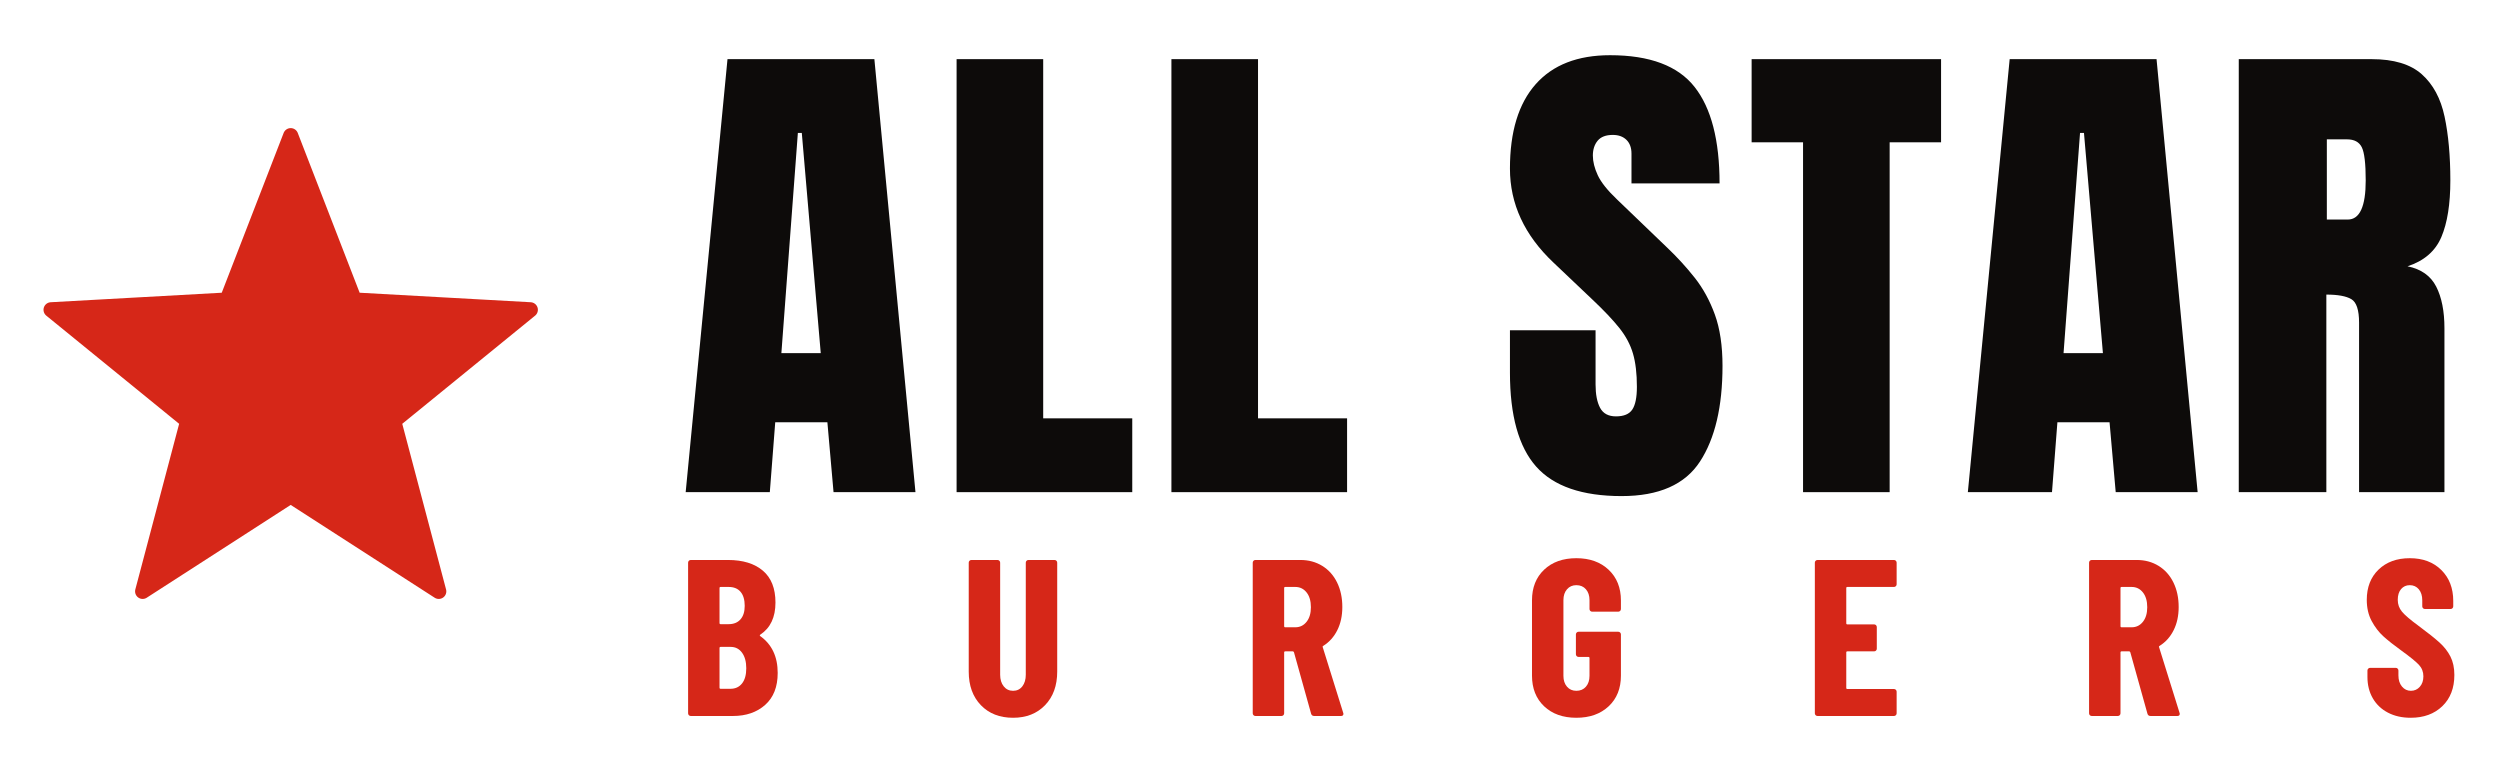
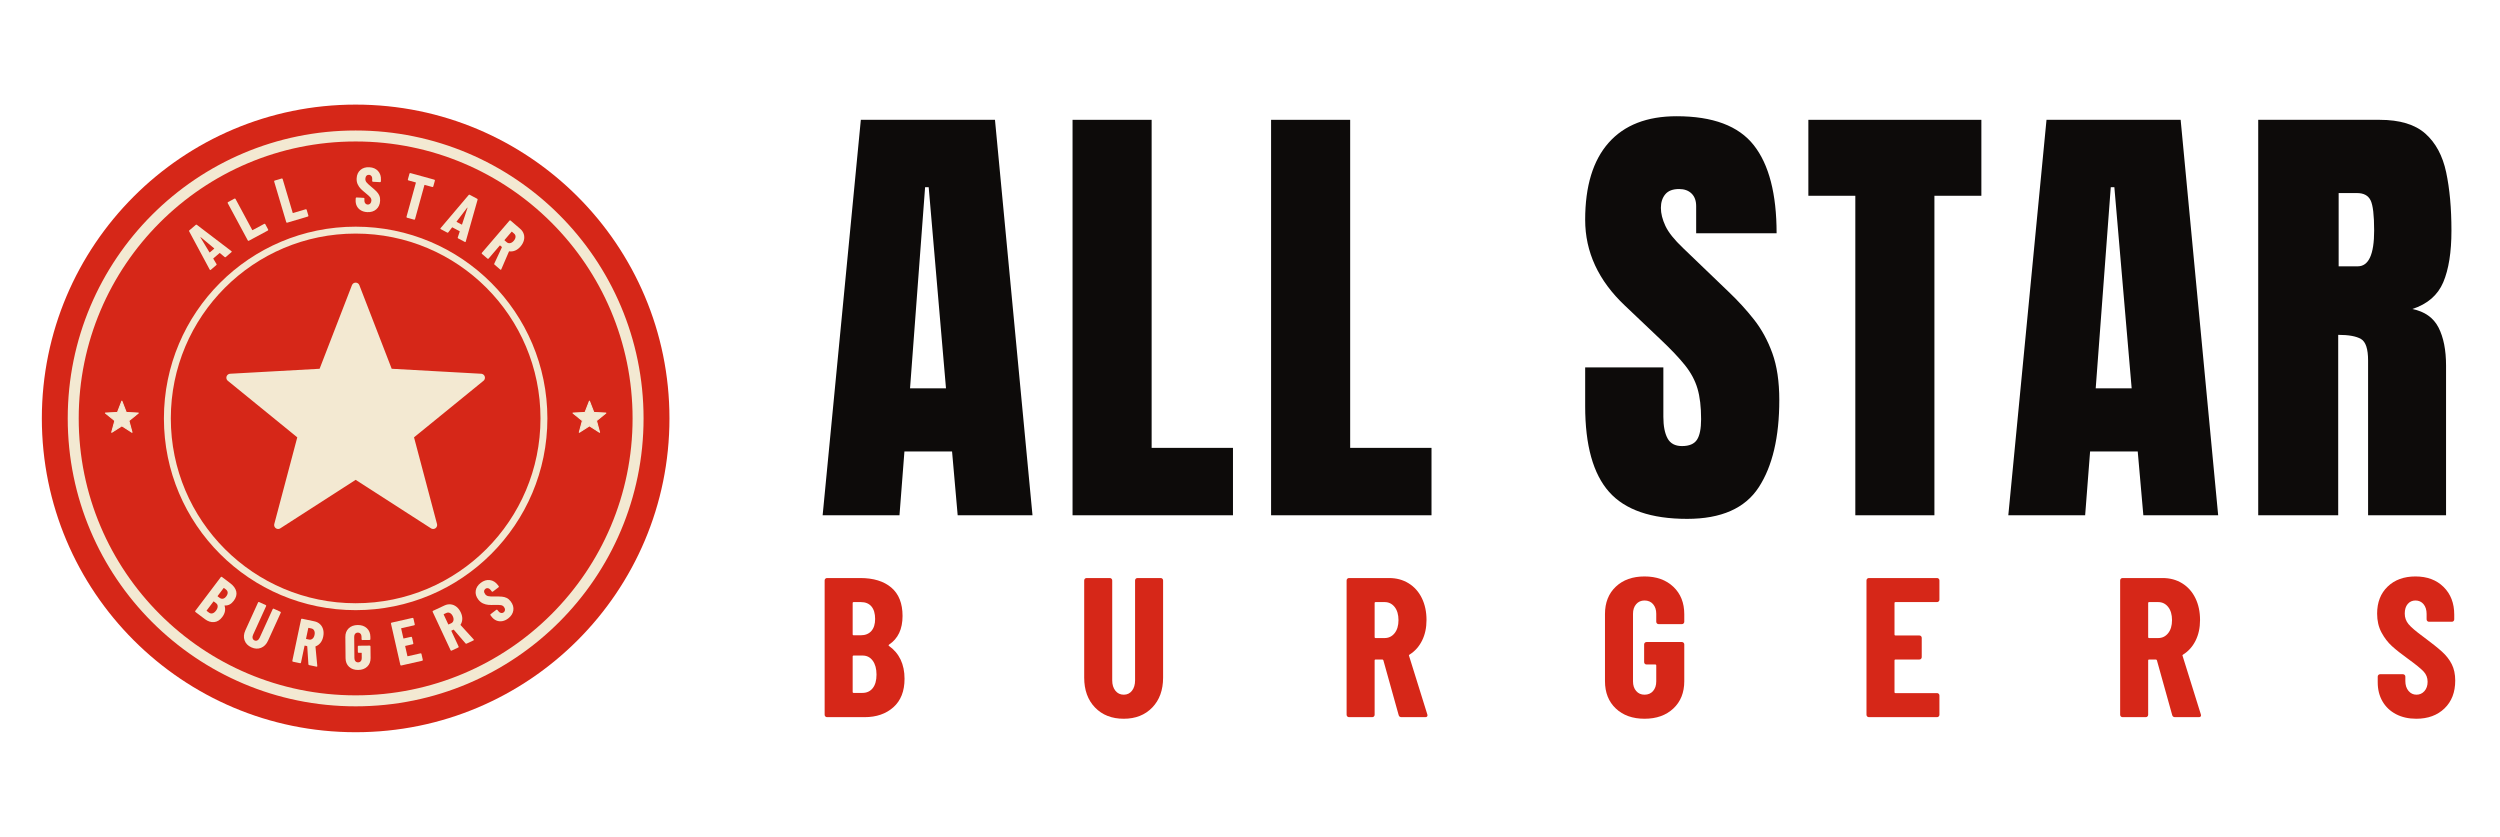
- <svg xmlns="http://www.w3.org/2000/svg" viewBox="0 0 258 80" width="258" height="80">
-   <polygon points="30.00,14.00 36.57,30.96 54.73,31.97 40.63,43.45 45.28,61.03 30.00,51.18 14.72,61.03 19.37,43.45 5.27,31.97 23.43,30.96" fill="#d62718" stroke="#d62718" stroke-width="1.56" stroke-linejoin="round" />
+ <svg xmlns="http://www.w3.org/2000/svg" viewBox="0 0 239 80" width="239" height="80">
+   <circle cx="34.0" cy="40" r="30.0" fill="#d62718" />
+   <circle cx="34.0" cy="40" r="27.00" fill="none" stroke="#f3e9d2" stroke-width="1.05" />
+   <circle cx="34.0" cy="40" r="18.00" fill="none" stroke="#f3e9d2" stroke-width="0.66" />
+   <g fill="#f3e9d2">
+     <path transform="translate(21.14 24.95) rotate(-40.52) translate(-1.45 0.00) scale(0.006 -0.006)" d="M325 11 309 107Q309 112 303 112H176Q170 112 170 107L154 11Q153 0 141 0H24Q11 0 14 13L161 689Q163 700 174 700H309Q320 700 322 689L468 13L469 9Q469 0 458 0H338Q326 0 325 11ZM194 221H284Q289 221 288 226L241 499Q240 502 238.0 502.0Q236 502 235 499L190 226Q190 221 194 221Z" />
+     <path transform="translate(24.62 22.57) rotate(-28.29) translate(-1.28 0.00) scale(0.006 -0.006)" d="M44 12V688Q44 693 47.5 696.5Q51 700 56 700H173Q178 700 181.5 696.5Q185 693 185 688V126Q185 121 190 121H400Q405 121 408.5 117.5Q412 114 412 109V12Q412 7 408.5 3.5Q405 0 400 0H56Q51 0 47.5 3.5Q44 7 44 12Z" />
+     <path transform="translate(28.36 21.02) rotate(-16.56) translate(-1.28 0.00) scale(0.006 -0.006)" d="M44 12V688Q44 693 47.5 696.5Q51 700 56 700H173Q178 700 181.5 696.5Q185 693 185 688V126Q185 121 190 121H400Q405 121 408.5 117.5Q412 114 412 109V12Q412 7 408.5 3.5Q405 0 400 0H56Q51 0 47.5 3.5Q44 7 44 12Z" />
+     <path transform="translate(35.09 20.23) rotate(3.15) translate(-1.33 0.00) scale(0.006 -0.006)" d="M30 175V204Q30 209 33.5 212.5Q37 216 42 216H157Q162 216 165.5 212.5Q169 209 169 204V182Q169 151 185.0 132.0Q201 113 225 113Q249 113 265.0 131.0Q281 149 281 178Q281 208 261.0 229.5Q241 251 183 293Q133 329 102.0 357.0Q71 385 49.0 426.0Q27 467 27 521Q27 606 80.0 657.0Q133 708 220 708Q308 708 361.5 655.0Q415 602 415 516V492Q415 487 411.5 483.5Q408 480 403 480H288Q283 480 279.5 483.5Q276 487 276 492V519Q276 550 260.5 568.5Q245 587 220 587Q196 587 181.0 569.5Q166 552 166 521Q166 491 185.0 468.0Q204 445 260 404Q322 358 353.5 329.5Q385 301 402.5 266.5Q420 232 420 184Q420 96 366.0 44.0Q312 -8 224 -8Q166 -8 122.0 15.0Q78 38 54.0 79.5Q30 121 30 175Z" />
+     <path transform="translate(39.26 20.91) rotate(15.41) translate(-1.40 0.00) scale(0.006 -0.006)" d="M444 688V591Q444 586 440.5 582.5Q437 579 432 579H307Q302 579 302 574V12Q302 7 298.5 3.5Q295 0 290 0H173Q168 0 164.5 3.5Q161 7 161 12V574Q161 579 156 579H36Q31 579 27.5 582.5Q24 586 24 591V688Q24 693 27.5 696.5Q31 700 36 700H432Q437 700 440.5 696.5Q444 693 444 688Z" />
+     <path transform="translate(43.29 22.52) rotate(28.00) translate(-1.45 0.00) scale(0.006 -0.006)" d="M325 11 309 107Q309 112 303 112H176Q170 112 170 107L154 11Q153 0 141 0H24Q11 0 14 13L161 689Q163 700 174 700H309Q320 700 322 689L468 13L469 9Q469 0 458 0H338Q326 0 325 11ZM194 221H284Q289 221 288 226L241 499Q240 502 238.0 502.0Q236 502 235 499L190 226Q190 221 194 221Z" />
+     <path transform="translate(46.89 24.97) rotate(40.61) translate(-1.41 0.00) scale(0.006 -0.006)" d="M306 10 229 286Q227 290 224 290H190Q185 290 185 285V12Q185 7 181.5 3.5Q178 0 173 0H56Q51 0 47.5 3.5Q44 7 44 12V688Q44 693 47.5 696.5Q51 700 56 700H258Q313 700 356.0 673.5Q399 647 422.5 599.0Q446 551 446 489Q446 430 423.5 385.0Q401 340 361 315Q359 314 358.0 312.5Q357 311 358 309L450 14L451 10Q451 0 440 0H320Q309 0 306 10ZM185 574V403Q185 398 190 398H235Q266 398 285.5 422.5Q305 447 305 488Q305 530 285.5 554.5Q266 579 235 579H190Q185 579 185 574Z" />
+   </g>
+   <g fill="#f3e9d2">
+     <path transform="translate(22.07 55.80) rotate(37.07) translate(-1.41 4.20) scale(0.006 -0.006)" d="M245 0H56Q51 0 47.5 3.5Q44 7 44 12V688Q44 693 47.5 696.5Q51 700 56 700H223Q323 700 379.5 652.0Q436 604 436 509Q436 410 368 365Q364 362 367 359Q446 303 446 193Q446 100 390.0 50.0Q334 0 245 0ZM185 574V417Q185 412 190 412H226Q260 412 279.0 433.5Q298 455 298 494Q298 535 279.5 557.0Q261 579 226 579H190Q185 579 185 574ZM305 214Q305 258 286.0 284.0Q267 310 235 310H190Q185 310 185 305V127Q185 122 190 122H234Q267 122 286.0 146.0Q305 170 305 214Z" />
+     <path transform="translate(25.79 58.02) rotate(24.49) translate(-1.44 4.20) scale(0.006 -0.006)" d="M41 199V688Q41 693 44.5 696.5Q48 700 53 700H170Q175 700 178.5 696.5Q182 693 182 688V185Q182 153 198.0 133.0Q214 113 240 113Q266 113 281.5 133.0Q297 153 297 185V688Q297 693 300.5 696.5Q304 700 309 700H426Q431 700 434.5 696.5Q438 693 438 688V199Q438 105 383.5 48.5Q329 -8 240 -8Q150 -8 95.5 48.5Q41 105 41 199Z" />
+     <path transform="translate(29.92 59.37) rotate(11.90) translate(-1.41 4.20) scale(0.006 -0.006)" d="M306 10 229 286Q227 290 224 290H190Q185 290 185 285V12Q185 7 181.5 3.5Q178 0 173 0H56Q51 0 47.5 3.5Q44 7 44 12V688Q44 693 47.5 696.5Q51 700 56 700H258Q313 700 356.0 673.5Q399 647 422.5 599.0Q446 551 446 489Q446 430 423.5 385.0Q401 340 361 315Q359 314 358.0 312.5Q357 311 358 309L450 14L451 10Q451 0 440 0H320Q309 0 306 10ZM185 574V403Q185 398 190 398H235Q266 398 285.5 422.5Q305 447 305 488Q305 530 285.5 554.5Q266 579 235 579H190Q185 579 185 574Z" />
+     <path transform="translate(34.20 59.80) rotate(-0.58) translate(-1.40 4.20) scale(0.006 -0.006)" d="M34 181V519Q34 605 88.5 656.5Q143 708 233 708Q323 708 378.0 656.0Q433 604 433 518V480Q433 475 429.5 471.5Q426 468 421 468H304Q299 468 295.5 471.5Q292 475 292 480V520Q292 550 276.0 568.5Q260 587 233 587Q207 587 191.0 568.5Q175 550 175 520V180Q175 150 191.0 131.5Q207 113 233 113Q260 113 276.0 131.5Q292 150 292 180V260Q292 265 287 265H243Q238 265 234.5 268.5Q231 272 231 277V366Q231 371 234.5 374.5Q238 378 243 378H421Q426 378 429.5 374.5Q433 371 433 366V181Q433 95 378.0 43.5Q323 -8 233 -8Q143 -8 88.5 43.5Q34 95 34 181Z" />
+     <path transform="translate(38.38 59.31) rotate(-12.78) translate(-1.31 4.20) scale(0.006 -0.006)" d="M399 579H190Q185 579 185 574V416Q185 411 190 411H310Q315 411 318.5 407.5Q322 404 322 399V302Q322 297 318.5 293.5Q315 290 310 290H190Q185 290 185 285V126Q185 121 190 121H399Q404 121 407.5 117.5Q411 114 411 109V12Q411 7 407.5 3.5Q404 0 399 0H56Q51 0 47.5 3.5Q44 7 44 12V688Q44 693 47.5 696.5Q51 700 56 700H399Q404 700 407.5 696.5Q411 693 411 688V591Q411 586 407.5 582.5Q404 579 399 579Z" />
+     <path transform="translate(42.37 57.94) rotate(-25.01) translate(-1.41 4.20) scale(0.006 -0.006)" d="M306 10 229 286Q227 290 224 290H190Q185 290 185 285V12Q185 7 181.5 3.5Q178 0 173 0H56Q51 0 47.5 3.5Q44 7 44 12V688Q44 693 47.5 696.5Q51 700 56 700H258Q313 700 356.0 673.5Q399 647 422.5 599.0Q446 551 446 489Q446 430 423.5 385.0Q401 340 361 315Q359 314 358.0 312.5Q357 311 358 309L450 14L451 10Q451 0 440 0H320Q309 0 306 10ZM185 574V403Q185 398 190 398H235Q266 398 285.5 422.5Q305 447 305 488Q305 530 285.5 554.5Q266 579 235 579H190Q185 579 185 574Z" />
+     <path transform="translate(46.00 55.75) rotate(-37.29) translate(-1.33 4.20) scale(0.006 -0.006)" d="M30 175V204Q30 209 33.5 212.5Q37 216 42 216H157Q162 216 165.5 212.5Q169 209 169 204V182Q169 151 185.0 132.0Q201 113 225 113Q249 113 265.0 131.0Q281 149 281 178Q281 208 261.0 229.5Q241 251 183 293Q133 329 102.0 357.0Q71 385 49.0 426.0Q27 467 27 521Q27 606 80.0 657.0Q133 708 220 708Q308 708 361.5 655.0Q415 602 415 516V492Q415 487 411.5 483.5Q408 480 403 480H288Q283 480 279.5 483.5Q276 487 276 492V519Q276 550 260.5 568.5Q245 587 220 587Q196 587 181.0 569.5Q166 552 166 521Q166 491 185.0 468.0Q204 445 260 404Q322 358 353.5 329.5Q385 301 402.5 266.5Q420 232 420 184Q420 96 366.0 44.0Q312 -8 224 -8Q166 -8 122.0 15.0Q78 38 54.0 79.5Q30 121 30 175Z" />
+   </g>
+   <polygon points="34.00,27.40 37.18,35.62 45.98,36.11 39.15,41.67 41.41,50.19 34.00,45.42 26.59,50.19 28.85,41.67 22.02,36.11 30.82,35.62" fill="#f3e9d2" stroke="#f3e9d2" stroke-width="0.76" stroke-linejoin="round" />
+   <polygon points="11.65,38.35 12.07,39.43 13.22,39.49 12.32,40.22 12.62,41.33 11.65,40.71 10.68,41.33 10.98,40.22 10.08,39.49 11.23,39.43" fill="#f3e9d2" stroke="#f3e9d2" stroke-width="0.10" stroke-linejoin="round" />
+   <polygon points="56.35,38.35 56.77,39.43 57.92,39.49 57.02,40.22 57.32,41.33 56.35,40.71 55.38,41.33 55.68,40.22 54.78,39.49 55.93,39.43" fill="#f3e9d2" stroke="#f3e9d2" stroke-width="0.10" stroke-linejoin="round" />
  <g fill="#0d0b0a">
-     <path transform="translate(70.00 50.79) scale(0.02539 -0.02539)" d="M30 0 200 1760H797L964 0H631L606 284H394L372 0ZM419 565H579L502 1460H486Z" />
-     <path transform="translate(96.74 50.79) scale(0.02539 -0.02539)" d="M78 0V1760H430V300H792V0Z" />
-     <path transform="translate(118.91 50.79) scale(0.02539 -0.02539)" d="M78 0V1760H430V300H792V0Z" />
-     <path transform="translate(154.76 50.79) scale(0.02539 -0.02539)" d="M496 -16Q255 -16 148.5 104.0Q42 224 42 486V658H390V438Q390 377 408.5 342.5Q427 308 473 308Q521 308 539.5 336.0Q558 364 558 428Q558 509 542.0 563.5Q526 618 486.5 667.5Q447 717 377 783L219 933Q42 1100 42 1315Q42 1540 146.5 1658.0Q251 1776 449 1776Q691 1776 792.5 1647.0Q894 1518 894 1255H536V1376Q536 1412 515.5 1432.0Q495 1452 460 1452Q418 1452 398.5 1428.5Q379 1405 379 1368Q379 1331 399.0 1288.0Q419 1245 478 1189L681 994Q742 936 793.0 871.5Q844 807 875.0 721.5Q906 636 906 513Q906 265 814.5 124.5Q723 -16 496 -16Z" />
-     <path transform="translate(180.26 50.79) scale(0.02539 -0.02539)" d="M229 0V1422H20V1760H790V1422H581V0Z" />
-     <path transform="translate(202.32 50.79) scale(0.02539 -0.02539)" d="M30 0 200 1760H797L964 0H631L606 284H394L372 0ZM419 565H579L502 1460H486Z" />
-     <path transform="translate(229.06 50.79) scale(0.02539 -0.02539)" d="M78 0V1760H618Q753 1760 822.0 1698.5Q891 1637 914.5 1526.5Q938 1416 938 1267Q938 1123 901.5 1037.0Q865 951 764 918Q847 901 880.5 835.5Q914 770 914 666V0H567V689Q567 766 535.5 784.5Q504 803 434 803V0ZM436 1108H521Q594 1108 594 1267Q594 1370 578.0 1402.0Q562 1434 518 1434H436Z" />
+     <path transform="translate(78.00 49.26) scale(0.02148 -0.02148)" d="M30 0 200 1760H797L964 0H631L606 284H394L372 0ZM419 565H579L502 1460H486Z" />
+     <path transform="translate(100.86 49.26) scale(0.02148 -0.02148)" d="M78 0V1760H430V300H792V0Z" />
+     <path transform="translate(119.84 49.26) scale(0.02148 -0.02148)" d="M78 0V1760H430V300H792V0Z" />
+     <path transform="translate(150.64 49.26) scale(0.02148 -0.02148)" d="M496 -16Q255 -16 148.5 104.0Q42 224 42 486V658H390V438Q390 377 408.5 342.5Q427 308 473 308Q521 308 539.5 336.0Q558 364 558 428Q558 509 542.0 563.5Q526 618 486.5 667.5Q447 717 377 783L219 933Q42 1100 42 1315Q42 1540 146.5 1658.0Q251 1776 449 1776Q691 1776 792.5 1647.0Q894 1518 894 1255H536V1376Q536 1412 515.5 1432.0Q495 1452 460 1452Q418 1452 398.5 1428.5Q379 1405 379 1368Q379 1331 399.0 1288.0Q419 1245 478 1189L681 994Q742 936 793.0 871.5Q844 807 875.0 721.5Q906 636 906 513Q906 265 814.5 124.5Q723 -16 496 -16Z" />
+     <path transform="translate(172.45 49.26) scale(0.02148 -0.02148)" d="M229 0V1422H20V1760H790V1422H581V0Z" />
+     <path transform="translate(191.35 49.26) scale(0.02148 -0.02148)" d="M30 0 200 1760H797L964 0H631L606 284H394L372 0ZM419 565H579L502 1460H486Z" />
+     <path transform="translate(214.21 49.26) scale(0.02148 -0.02148)" d="M78 0V1760H618Q753 1760 822.0 1698.5Q891 1637 914.5 1526.5Q938 1416 938 1267Q938 1123 901.5 1037.0Q865 951 764 918Q847 901 880.5 835.5Q914 770 914 666V0H567V689Q567 766 535.5 784.5Q504 803 434 803V0ZM436 1108H521Q594 1108 594 1267Q594 1370 578.0 1402.0Q562 1434 518 1434H436Z" />
  </g>
  <g fill="#d62718">
-     <path transform="translate(70.00 73.89) scale(0.023 -0.023)" d="M245 0H56Q51 0 47.5 3.5Q44 7 44 12V688Q44 693 47.5 696.5Q51 700 56 700H223Q323 700 379.5 652.0Q436 604 436 509Q436 410 368 365Q364 362 367 359Q446 303 446 193Q446 100 390.0 50.0Q334 0 245 0ZM185 574V417Q185 412 190 412H226Q260 412 279.0 433.5Q298 455 298 494Q298 535 279.5 557.0Q261 579 226 579H190Q185 579 185 574ZM305 214Q305 258 286.0 284.0Q267 310 235 310H190Q185 310 185 305V127Q185 122 190 122H234Q267 122 286.0 146.0Q305 170 305 214Z" />
-     <path transform="translate(99.03 73.89) scale(0.023 -0.023)" d="M41 199V688Q41 693 44.5 696.5Q48 700 53 700H170Q175 700 178.5 696.5Q182 693 182 688V185Q182 153 198.0 133.0Q214 113 240 113Q266 113 281.5 133.0Q297 153 297 185V688Q297 693 300.5 696.5Q304 700 309 700H426Q431 700 434.5 696.5Q438 693 438 688V199Q438 105 383.5 48.5Q329 -8 240 -8Q150 -8 95.5 48.5Q41 105 41 199Z" />
-     <path transform="translate(128.27 73.89) scale(0.023 -0.023)" d="M306 10 229 286Q227 290 224 290H190Q185 290 185 285V12Q185 7 181.5 3.5Q178 0 173 0H56Q51 0 47.5 3.5Q44 7 44 12V688Q44 693 47.5 696.5Q51 700 56 700H258Q313 700 356.0 673.5Q399 647 422.5 599.0Q446 551 446 489Q446 430 423.5 385.0Q401 340 361 315Q359 314 358.0 312.5Q357 311 358 309L450 14L451 10Q451 0 440 0H320Q309 0 306 10ZM185 574V403Q185 398 190 398H235Q266 398 285.5 422.5Q305 447 305 488Q305 530 285.5 554.5Q266 579 235 579H190Q185 579 185 574Z" />
-     <path transform="translate(157.32 73.89) scale(0.023 -0.023)" d="M34 181V519Q34 605 88.5 656.5Q143 708 233 708Q323 708 378.0 656.0Q433 604 433 518V480Q433 475 429.5 471.5Q426 468 421 468H304Q299 468 295.5 471.5Q292 475 292 480V520Q292 550 276.0 568.5Q260 587 233 587Q207 587 191.0 568.5Q175 550 175 520V180Q175 150 191.0 131.5Q207 113 233 113Q260 113 276.0 131.5Q292 150 292 180V260Q292 265 287 265H243Q238 265 234.5 268.5Q231 272 231 277V366Q231 371 234.5 374.5Q238 378 243 378H421Q426 378 429.5 374.5Q433 371 433 366V181Q433 95 378.0 43.5Q323 -8 233 -8Q143 -8 88.5 43.5Q34 95 34 181Z" />
-     <path transform="translate(186.28 73.89) scale(0.023 -0.023)" d="M399 579H190Q185 579 185 574V416Q185 411 190 411H310Q315 411 318.5 407.5Q322 404 322 399V302Q322 297 318.5 293.5Q315 290 310 290H190Q185 290 185 285V126Q185 121 190 121H399Q404 121 407.5 117.5Q411 114 411 109V12Q411 7 407.5 3.5Q404 0 399 0H56Q51 0 47.5 3.5Q44 7 44 12V688Q44 693 47.5 696.5Q51 700 56 700H399Q404 700 407.5 696.5Q411 693 411 688V591Q411 586 407.5 582.5Q404 579 399 579Z" />
-     <path transform="translate(214.58 73.89) scale(0.023 -0.023)" d="M306 10 229 286Q227 290 224 290H190Q185 290 185 285V12Q185 7 181.5 3.5Q178 0 173 0H56Q51 0 47.5 3.5Q44 7 44 12V688Q44 693 47.5 696.5Q51 700 56 700H258Q313 700 356.0 673.5Q399 647 422.5 599.0Q446 551 446 489Q446 430 423.5 385.0Q401 340 361 315Q359 314 358.0 312.5Q357 311 358 309L450 14L451 10Q451 0 440 0H320Q309 0 306 10ZM185 574V403Q185 398 190 398H235Q266 398 285.5 422.5Q305 447 305 488Q305 530 285.5 554.5Q266 579 235 579H190Q185 579 185 574Z" />
-     <path transform="translate(243.63 73.89) scale(0.023 -0.023)" d="M30 175V204Q30 209 33.5 212.5Q37 216 42 216H157Q162 216 165.5 212.5Q169 209 169 204V182Q169 151 185.0 132.0Q201 113 225 113Q249 113 265.0 131.0Q281 149 281 178Q281 208 261.0 229.5Q241 251 183 293Q133 329 102.0 357.0Q71 385 49.0 426.0Q27 467 27 521Q27 606 80.0 657.0Q133 708 220 708Q308 708 361.5 655.0Q415 602 415 516V492Q415 487 411.5 483.5Q408 480 403 480H288Q283 480 279.5 483.5Q276 487 276 492V519Q276 550 260.5 568.5Q245 587 220 587Q196 587 181.0 569.5Q166 552 166 521Q166 491 185.0 468.0Q204 445 260 404Q322 358 353.5 329.5Q385 301 402.5 266.5Q420 232 420 184Q420 96 366.0 44.0Q312 -8 224 -8Q166 -8 122.0 15.0Q78 38 54.0 79.5Q30 121 30 175Z" />
+     <path transform="translate(78.00 68.56) scale(0.019 -0.019)" d="M245 0H56Q51 0 47.5 3.5Q44 7 44 12V688Q44 693 47.5 696.5Q51 700 56 700H223Q323 700 379.5 652.0Q436 604 436 509Q436 410 368 365Q364 362 367 359Q446 303 446 193Q446 100 390.0 50.0Q334 0 245 0ZM185 574V417Q185 412 190 412H226Q260 412 279.0 433.5Q298 455 298 494Q298 535 279.5 557.0Q261 579 226 579H190Q185 579 185 574ZM305 214Q305 258 286.0 284.0Q267 310 235 310H190Q185 310 185 305V127Q185 122 190 122H234Q267 122 286.0 146.0Q305 170 305 214Z" />
+     <path transform="translate(102.87 68.56) scale(0.019 -0.019)" d="M41 199V688Q41 693 44.5 696.5Q48 700 53 700H170Q175 700 178.5 696.5Q182 693 182 688V185Q182 153 198.0 133.0Q214 113 240 113Q266 113 281.5 133.0Q297 153 297 185V688Q297 693 300.5 696.5Q304 700 309 700H426Q431 700 434.5 696.5Q438 693 438 688V199Q438 105 383.5 48.5Q329 -8 240 -8Q150 -8 95.5 48.5Q41 105 41 199Z" />
+     <path transform="translate(127.90 68.56) scale(0.019 -0.019)" d="M306 10 229 286Q227 290 224 290H190Q185 290 185 285V12Q185 7 181.5 3.5Q178 0 173 0H56Q51 0 47.5 3.5Q44 7 44 12V688Q44 693 47.5 696.5Q51 700 56 700H258Q313 700 356.0 673.5Q399 647 422.5 599.0Q446 551 446 489Q446 430 423.5 385.0Q401 340 361 315Q359 314 358.0 312.5Q357 311 358 309L450 14L451 10Q451 0 440 0H320Q309 0 306 10ZM185 574V403Q185 398 190 398H235Q266 398 285.5 422.5Q305 447 305 488Q305 530 285.5 554.5Q266 579 235 579H190Q185 579 185 574Z" />
+     <path transform="translate(152.79 68.56) scale(0.019 -0.019)" d="M34 181V519Q34 605 88.5 656.5Q143 708 233 708Q323 708 378.0 656.0Q433 604 433 518V480Q433 475 429.5 471.5Q426 468 421 468H304Q299 468 295.5 471.5Q292 475 292 480V520Q292 550 276.0 568.5Q260 587 233 587Q207 587 191.0 568.5Q175 550 175 520V180Q175 150 191.0 131.5Q207 113 233 113Q260 113 276.0 131.5Q292 150 292 180V260Q292 265 287 265H243Q238 265 234.5 268.5Q231 272 231 277V366Q231 371 234.5 374.5Q238 378 243 378H421Q426 378 429.5 374.5Q433 371 433 366V181Q433 95 378.0 43.5Q323 -8 233 -8Q143 -8 88.5 43.5Q34 95 34 181Z" />
+     <path transform="translate(177.60 68.56) scale(0.019 -0.019)" d="M399 579H190Q185 579 185 574V416Q185 411 190 411H310Q315 411 318.5 407.5Q322 404 322 399V302Q322 297 318.5 293.5Q315 290 310 290H190Q185 290 185 285V126Q185 121 190 121H399Q404 121 407.5 117.5Q411 114 411 109V12Q411 7 407.5 3.5Q404 0 399 0H56Q51 0 47.5 3.5Q44 7 44 12V688Q44 693 47.5 696.5Q51 700 56 700H399Q404 700 407.5 696.5Q411 693 411 688V591Q411 586 407.5 582.5Q404 579 399 579Z" />
+     <path transform="translate(201.85 68.56) scale(0.019 -0.019)" d="M306 10 229 286Q227 290 224 290H190Q185 290 185 285V12Q185 7 181.5 3.5Q178 0 173 0H56Q51 0 47.5 3.5Q44 7 44 12V688Q44 693 47.5 696.5Q51 700 56 700H258Q313 700 356.0 673.5Q399 647 422.5 599.0Q446 551 446 489Q446 430 423.5 385.0Q401 340 361 315Q359 314 358.0 312.5Q357 311 358 309L450 14L451 10Q451 0 440 0H320Q309 0 306 10ZM185 574V403Q185 398 190 398H235Q266 398 285.5 422.5Q305 447 305 488Q305 530 285.5 554.5Q266 579 235 579H190Q185 579 185 574Z" />
+     <path transform="translate(226.74 68.56) scale(0.019 -0.019)" d="M30 175V204Q30 209 33.5 212.5Q37 216 42 216H157Q162 216 165.5 212.5Q169 209 169 204V182Q169 151 185.0 132.0Q201 113 225 113Q249 113 265.0 131.0Q281 149 281 178Q281 208 261.0 229.5Q241 251 183 293Q133 329 102.0 357.0Q71 385 49.0 426.0Q27 467 27 521Q27 606 80.0 657.0Q133 708 220 708Q308 708 361.5 655.0Q415 602 415 516V492Q415 487 411.5 483.5Q408 480 403 480H288Q283 480 279.5 483.5Q276 487 276 492V519Q276 550 260.5 568.5Q245 587 220 587Q196 587 181.0 569.5Q166 552 166 521Q166 491 185.0 468.0Q204 445 260 404Q322 358 353.5 329.5Q385 301 402.5 266.5Q420 232 420 184Q420 96 366.0 44.0Q312 -8 224 -8Q166 -8 122.0 15.0Q78 38 54.0 79.5Q30 121 30 175Z" />
  </g>
</svg>
